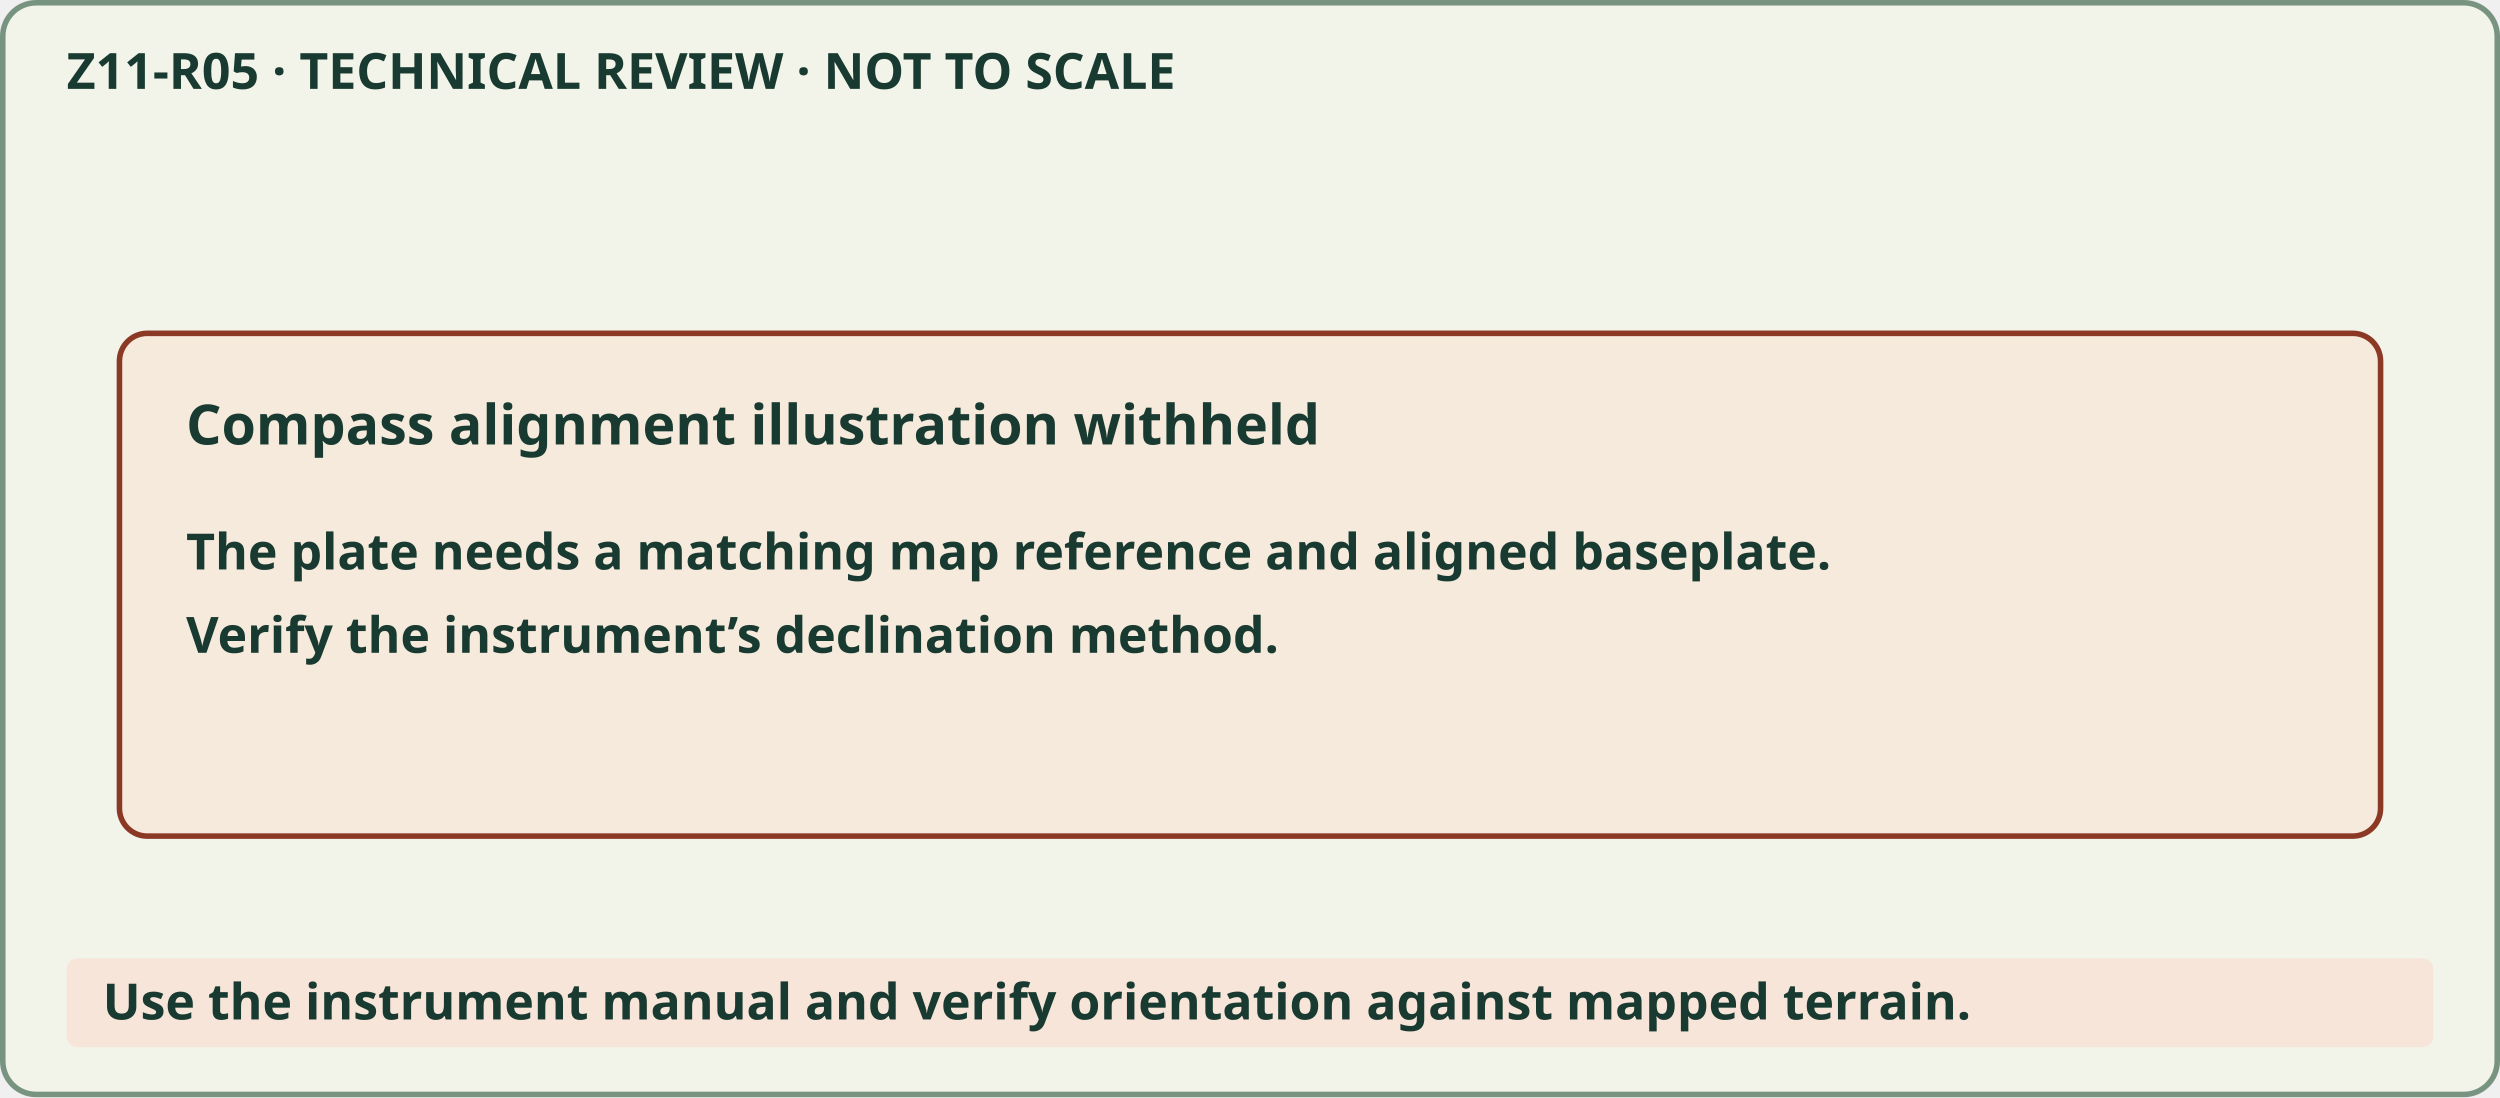
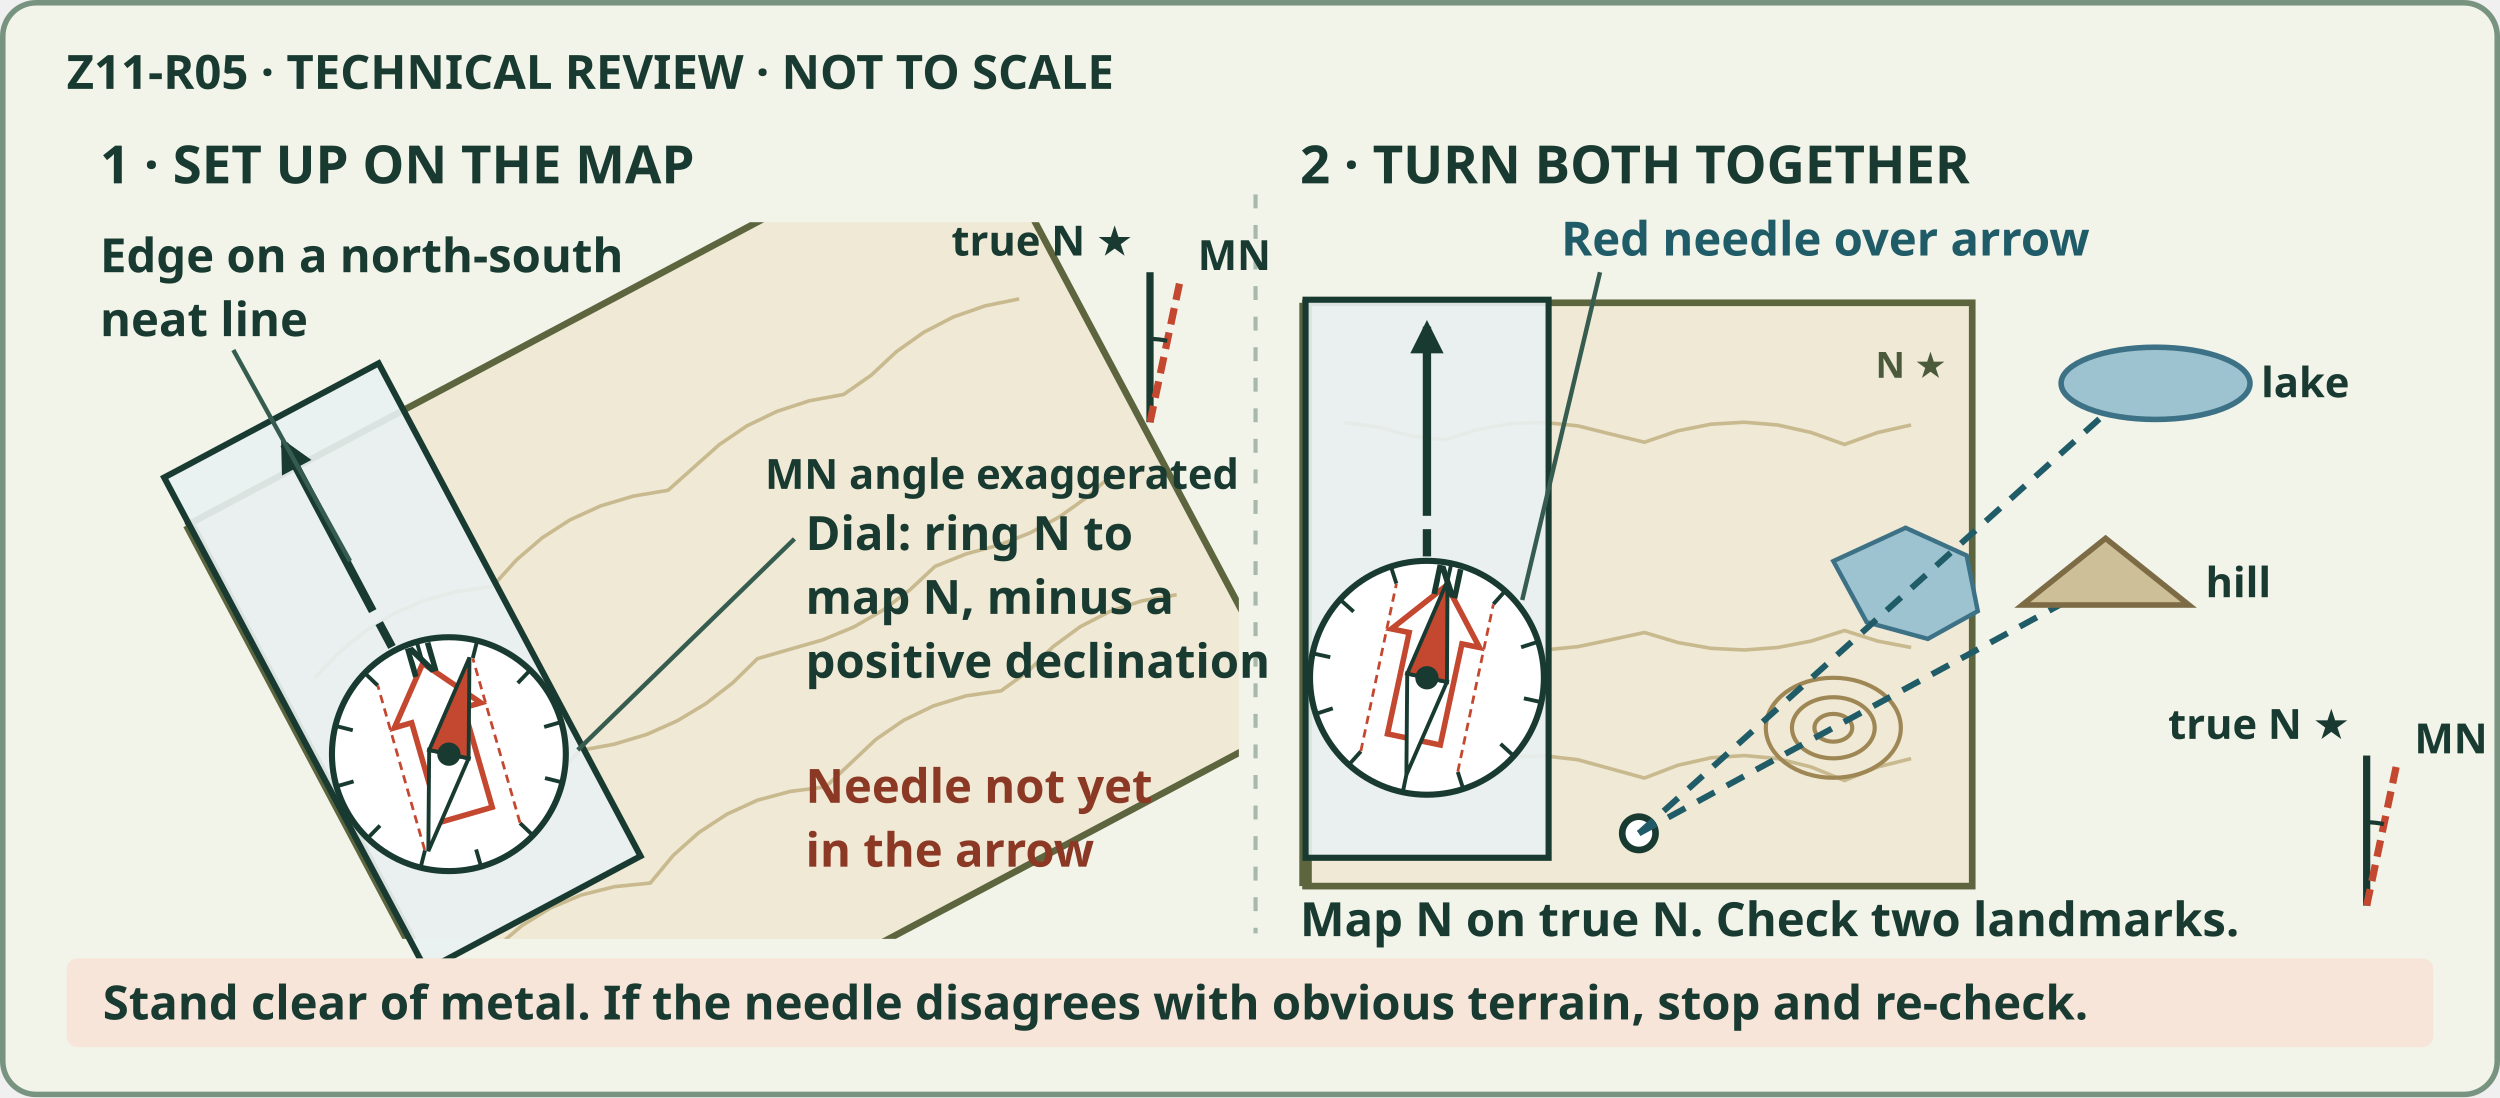
<svg xmlns="http://www.w3.org/2000/svg" viewBox="0 0 900 395" role="img" aria-labelledby="title desc">
  <defs>
-     <marker id="a" viewBox="0 0 10 10" refX="8" refY="5" markerWidth="5" markerHeight="5" orient="auto">
-       <path d="M0 0L10 5L0 10Z" fill="#205b68" />
+     <marker id="a" viewBox="0 0 10 10" refX="8" refY="5" markerWidth="4" markerHeight="4" orient="auto">
+       <path d="M0 0L10 5L0 10Z" fill="#183a30" />
    </marker>
-     <marker id="b" viewBox="0 0 10 10" refX="8" refY="5" markerWidth="5" markerHeight="5" orient="auto">
-       <path d="M0 0L10 5L0 10Z" fill="#8b3825" />
-     </marker>
+     <clipPath id="clip-setup">
+       <rect x="26" y="80" width="420" height="258" />
+     </clipPath>
+     <clipPath id="clip-oriented">
+       <rect x="458" y="80" width="418" height="258" />
+     </clipPath>
  </defs>
-   <style>text{font:650 20px system-ui,sans-serif;fill:#183a30}.small{font-size:18px}.warn{fill:#8b3825}.arrow{stroke:#205b68;stroke-width:4;fill:none;marker-end:url(#a)}.reverse{stroke:#8b3825;stroke-width:4;fill:none;marker-end:url(#b)}</style>
+   <style>text{font:650 19px system-ui,sans-serif;fill:#183a30}.small{font-size:17px}.tiny{font-size:15px}.map{font-size:13px;fill:#4b5a3b}.warn{fill:#8b3825}.ok{fill:#205b68}.num{font-size:15px;font-weight:750;fill:#fff}.lead{fill:none;stroke:#365c50;stroke-width:1.6}</style>
  <rect x="1" y="1" width="898" height="393" rx="12" fill="#f2f3e9" stroke="#789481" stroke-width="2" />
  <text x="24" y="32" class="small">Z11-R05 · TECHNICAL REVIEW · NOT TO SCALE</text>
-   <rect x="43" y="120" width="814" height="181" rx="10" fill="#f5eadb" stroke="#8b3825" stroke-width="2" />
-   <text x="67" y="160">Compass alignment illustration withheld</text>
-   <text x="67" y="205" class="small">The plate needs a matching map reference and aligned baseplate.</text>
-   <text x="67" y="235" class="small">Verify the instrument’s declination method.</text>
+   <path d="M452 70V336" stroke="#a7b9ab" stroke-width="1.5" stroke-dasharray="5 6" />
+   <g id="panel-setup">
+     <text x="36" y="66">1 · SET UP ON THE MAP</text>
+     <g clip-path="url(#clip-setup)">
+       <g id="map-before">
+         <polygon points="185.4,409.5 468.0,259.3 350.6,38.5 68.0,188.7" fill="#efe9d5" stroke="#5d653e" stroke-width="2.4" />
+         <line id="map-before-neatline" x1="185.4" y1="409.5" x2="68.0" y2="188.7" stroke="#5d653e" stroke-width="4.5" />
+         <text x="341.5" y="73.3" class="map" text-anchor="middle" transform="rotate(-28.0 341.5 68.3)">N ★</text>
+         <polyline points="170.1,350.9 178.5,341.2 187.9,333.2 198.1,326.9 209.2,322.2 221.2,319.2 234.1,317.9 242.4,307.9 251.6,299.7 261.7,293.1 272.6,288.1 284.5,284.9 297.2,283.3 306.3,274.7 315.3,266.2 325.3,259.3 336.1,254.1 347.8,250.5 360.4,248.7 370.2,241.6 379.1,232.8 388.9,225.6 399.6,220.1 411.1,216.3 423.6,214.1" fill="none" stroke="#c8b98f" stroke-width="1.3" />
+         <polyline points="145.5,304.7 157.8,302.2 169.4,298.4 180.3,293.3 190.5,286.9 200.0,279.2 208.8,270.2 221.1,267.9 232.8,264.4 243.8,259.5 254.1,253.3 263.8,245.8 272.7,237.1 284.5,233.7 296.3,230.3 307.4,225.7 317.8,219.7 327.5,212.4 336.6,203.9 347.8,199.4 359.7,196.2 370.9,191.8 381.5,186.0 391.3,179.0 400.5,170.7" fill="none" stroke="#c8b98f" stroke-width="1.3" />
+         <polyline points="113.3,244.1 122.0,234.9 131.5,227.2 141.8,220.9 152.8,216.1 164.7,212.9 177.3,211.1 185.9,201.6 195.2,193.6 205.3,187.1 216.3,182.1 228.0,178.6 240.5,176.5 249.7,168.3 258.9,160.1 268.9,153.3 279.7,148.1 291.3,144.3 303.7,142.0 313.6,135.1 322.7,126.6 332.6,119.6 343.2,114.1 354.7,110.1 366.9,107.6" fill="none" stroke="#c8b98f" stroke-width="1.3" />
+       </g>
+     </g>
+     <g id="compass-before">
+       <polygon points="153.4,349.3 230.6,308.2 136.3,130.8 59.1,171.9" fill="#e9f1f2" fill-opacity=".9" stroke="#183a30" stroke-width="2.2" />
+       <line id="compass-before-travel" x1="134.2" y1="220.0" x2="102.3" y2="159.9" stroke="#183a30" stroke-width="3" marker-end="url(#a)" />
+       <line x1="141.1" y1="232.9" x2="136.5" y2="224.3" stroke="#183a30" stroke-width="3" />
+       <circle cx="161.6" cy="271.5" r="42.1" fill="#ffffff" stroke="#183a30" stroke-width="2.2" />
+       <line x1="151.8" y1="237.3" x2="150.0" y2="231.0" stroke="#183a30" stroke-width="1.4" />
+       <line x1="170.2" y1="236.9" x2="171.8" y2="230.6" stroke="#183a30" stroke-width="1.4" />
+       <line x1="186.4" y1="245.9" x2="190.9" y2="241.2" stroke="#183a30" stroke-width="1.4" />
+       <line x1="195.9" y1="261.7" x2="202.1" y2="259.9" stroke="#183a30" stroke-width="1.4" />
+       <line x1="196.2" y1="280.1" x2="202.5" y2="281.7" stroke="#183a30" stroke-width="1.4" />
+       <line x1="187.2" y1="296.3" x2="191.9" y2="300.8" stroke="#183a30" stroke-width="1.4" />
+       <line x1="171.4" y1="305.8" x2="173.2" y2="312.0" stroke="#183a30" stroke-width="1.4" />
+       <line x1="153.0" y1="306.1" x2="151.4" y2="312.4" stroke="#183a30" stroke-width="1.4" />
+       <line x1="136.8" y1="297.2" x2="132.3" y2="301.8" stroke="#183a30" stroke-width="1.4" />
+       <line x1="127.3" y1="281.3" x2="121.1" y2="283.1" stroke="#183a30" stroke-width="1.4" />
+       <line x1="127.0" y1="262.9" x2="120.7" y2="261.3" stroke="#183a30" stroke-width="1.4" />
+       <line x1="136.0" y1="246.8" x2="131.3" y2="242.3" stroke="#183a30" stroke-width="1.4" />
+       <line x1="152.9" y1="306.0" x2="136.0" y2="246.8" stroke="#c4472f" stroke-width="1" stroke-dasharray="3 2" />
+       <line x1="187.2" y1="296.2" x2="170.2" y2="237.0" stroke="#c4472f" stroke-width="1" stroke-dasharray="3 2" />
+       <polygon id="compass-before-orienting" data-bearing="344.000" points="158.5,296.0 177.2,290.6 166.9,254.8 173.1,253.0 152.2,238.8 142.0,262.0 148.2,260.2" fill="none" stroke="#c4472f" stroke-width="2" />
+       <text x="152.2" y="242.8" class="tiny" text-anchor="middle" font-size="18" transform="rotate(-16.0 152.2 238.8)" fill="#183a30">N</text>
+       <polygon points="154.5,270.0 154.2,306.4 168.7,273.0" fill="#ffffff" stroke="#183a30" stroke-width="1.4" />
+       <polygon id="compass-before-needle" data-bearing="12.000" points="154.5,270.0 169.0,236.7 168.7,273.0" fill="#c4472f" stroke="#183a30" stroke-width="1.4" />
+       <circle cx="161.6" cy="271.5" r="4.2" fill="#183a30" />
+     </g>
+     <g id="key-before">
+       <line id="key-before-true" x1="414" y1="152" x2="414" y2="98" stroke="#183a30" stroke-width="2.6" />
+       <text x="408" y="92" class="tiny" text-anchor="end">true N ★</text>
+       <line id="key-before-magnetic" x1="414" y1="152" x2="425.23" y2="99.18" stroke="#c4472f" stroke-width="2.6" stroke-dasharray="6 3" />
+       <text x="431.2" y="97.2" class="tiny" fill="#a53a24">MN</text>
+       <path d="M414.0 122.0A30 30 0 0 1 420.2 122.7" fill="none" stroke="#183a30" stroke-width="1.5" />
+     </g>
+     <text x="36" y="98" class="small">Edge on a north-south</text>
+     <text x="36" y="121" class="small">neat line</text>
+     <path class="lead" d="M126 202L84 126" />
+     <path class="lead" d="M208 270L286 194" />
+     <text x="290" y="198" class="small">Dial: ring N to</text>
+     <text x="290" y="221" class="small">map N, minus a</text>
+     <text x="290" y="244" class="small">positive declination</text>
+     <text x="290" y="289" class="small warn">Needle not yet</text>
+     <text x="290" y="312" class="small warn">in the arrow</text>
+   </g>
+   <g id="panel-oriented">
+     <text x="468" y="66">2 · TURN BOTH TOGETHER</text>
+     <g clip-path="url(#clip-oriented)">
+       <g id="map-after">
+         <polygon points="470.0,319.0 710.0,319.0 710.0,109.0 470.0,109.0" fill="#efe9d5" stroke="#5d653e" stroke-width="2.4" />
+         <line id="map-after-neatline" x1="470.0" y1="319.0" x2="470.0" y2="109.0" stroke="#5d653e" stroke-width="4.5" />
+         <text x="688.0" y="136.0" class="map" text-anchor="middle" transform="rotate(0.0 688.0 131.0)">N ★</text>
+         <polyline points="484.0,272.2 496.0,273.9 508.0,277.5 520.0,279.2 532.0,274.9 544.0,272.5 556.0,272.1 568.0,273.5 580.0,276.8 592.0,280.1 604.0,275.5 616.0,272.8 628.0,272.0 640.0,273.1 652.0,276.1 664.0,281.0 676.0,276.1 688.0,273.1" fill="none" stroke="#c8b98f" stroke-width="1.3" />
+         <polyline points="484.0,233.9 496.0,232.5 508.0,229.7 520.0,228.4 532.0,231.7 544.0,233.6 556.0,234.0 568.0,232.8 580.0,230.3 592.0,227.7 604.0,231.3 616.0,233.4 628.0,234.0 640.0,233.1 652.0,230.8 664.0,227.0 676.0,230.8 688.0,233.1" fill="none" stroke="#c8b98f" stroke-width="1.3" />
+         <polyline points="484.0,152.1 496.0,153.7 508.0,156.9 520.0,158.4 532.0,154.6 544.0,152.5 556.0,152.1 568.0,153.3 580.0,156.3 592.0,159.2 604.0,155.1 616.0,152.7 628.0,152.0 640.0,153.0 652.0,155.7 664.0,160.0 676.0,155.7 688.0,153.0" fill="none" stroke="#c8b98f" stroke-width="1.3" />
+         <polygon points="660.0,202.0 686.0,190.0 708.0,200.0 712.0,220.0 694.0,230.0 672.0,224.0" fill="#9cc3cf" stroke="#3d7186" stroke-width="1.6" />
+         <ellipse cx="660.0" cy="262.0" rx="24.3" ry="18.0" fill="none" stroke="#9e8755" stroke-width="1.5" transform="rotate(0.0 660.0 262.0)" />
+         <ellipse cx="660.0" cy="262.0" rx="14.9" ry="11.0" fill="none" stroke="#9e8755" stroke-width="1.5" transform="rotate(0.0 660.0 262.0)" />
+         <ellipse cx="660.0" cy="262.0" rx="6.8" ry="5.0" fill="none" stroke="#9e8755" stroke-width="1.5" transform="rotate(0.0 660.0 262.0)" />
+         <circle cx="590.0" cy="300.0" r="6" fill="#ffffff" stroke="#183a30" stroke-width="2.4" />
+       </g>
+     </g>
+     <g id="compass-after">
+       <polygon points="470.0,308.8 557.5,308.8 557.5,107.9 470.0,107.9" fill="#e9f1f2" fill-opacity=".9" stroke="#183a30" stroke-width="2.2" />
+       <line id="compass-after-travel" x1="513.7" y1="185.7" x2="513.7" y2="117.6" stroke="#183a30" stroke-width="3" marker-end="url(#a)" />
+       <line x1="513.7" y1="200.3" x2="513.7" y2="190.5" stroke="#183a30" stroke-width="3" />
+       <circle cx="513.7" cy="244.0" r="42.1" fill="#ffffff" stroke="#183a30" stroke-width="2.2" />
+       <line x1="521.1" y1="209.1" x2="522.5" y2="202.8" stroke="#183a30" stroke-width="1.4" />
+       <line x1="537.6" y1="217.5" x2="541.9" y2="212.7" stroke="#183a30" stroke-width="1.4" />
+       <line x1="547.6" y1="233.0" x2="553.8" y2="231.0" stroke="#183a30" stroke-width="1.4" />
+       <line x1="548.6" y1="251.4" x2="554.9" y2="252.8" stroke="#183a30" stroke-width="1.4" />
+       <line x1="540.2" y1="267.8" x2="545.0" y2="272.2" stroke="#183a30" stroke-width="1.4" />
+       <line x1="524.8" y1="277.9" x2="526.8" y2="284.1" stroke="#183a30" stroke-width="1.4" />
+       <line x1="506.3" y1="278.9" x2="505.0" y2="285.2" stroke="#183a30" stroke-width="1.4" />
+       <line x1="489.9" y1="270.5" x2="485.6" y2="275.3" stroke="#183a30" stroke-width="1.4" />
+       <line x1="479.8" y1="255.0" x2="473.7" y2="257.0" stroke="#183a30" stroke-width="1.4" />
+       <line x1="478.9" y1="236.6" x2="472.5" y2="235.2" stroke="#183a30" stroke-width="1.4" />
+       <line x1="487.3" y1="220.2" x2="482.4" y2="215.8" stroke="#183a30" stroke-width="1.4" />
+       <line x1="502.7" y1="210.1" x2="500.7" y2="203.9" stroke="#183a30" stroke-width="1.4" />
+       <line x1="489.9" y1="270.4" x2="502.7" y2="210.2" stroke="#c4472f" stroke-width="1" stroke-dasharray="3 2" />
+       <line x1="524.8" y1="277.8" x2="537.6" y2="217.6" stroke="#c4472f" stroke-width="1" stroke-dasharray="3 2" />
+       <polygon id="compass-after-orienting" data-bearing="12.000" points="499.5,264.2 518.5,268.2 526.3,231.8 532.6,233.1 520.8,210.7 500.9,226.4 507.3,227.7" fill="none" stroke="#c4472f" stroke-width="2" />
+       <text x="520.8" y="214.7" class="tiny" text-anchor="middle" font-size="18" transform="rotate(12.0 520.8 210.7)" fill="#183a30">N</text>
+       <polygon points="506.6,242.5 506.3,278.9 520.9,245.5" fill="#ffffff" stroke="#183a30" stroke-width="1.4" />
+       <polygon id="compass-after-needle" data-bearing="12.000" points="506.6,242.5 521.1,209.1 520.9,245.5" fill="#c4472f" stroke="#183a30" stroke-width="1.4" />
+       <circle cx="513.7" cy="244.0" r="4.2" fill="#183a30" />
+     </g>
+     <line id="sight-hill" x1="590.0" y1="300.0" x2="758.0" y2="208.8" stroke="#205b68" stroke-width="2.2" stroke-dasharray="7 5" />
+     <line id="sight-lake" x1="590.0" y1="300.0" x2="770.0" y2="138.0" stroke="#205b68" stroke-width="2.2" stroke-dasharray="7 5" />
+     <path d="M728.0 217.8L758.0 193.8L788.0 217.8Z" fill="#cdbf98" stroke="#7d6b45" stroke-width="2" />
+     <ellipse cx="776.0" cy="138.0" rx="34" ry="13" fill="#9cc3cf" stroke="#3d7186" stroke-width="2" />
+     <text x="794" y="215" class="tiny">hill</text>
+     <text x="814" y="143" class="tiny">lake</text>
+     <g id="key-after">
+       <line id="key-after-true" x1="852" y1="326" x2="852" y2="272" stroke="#183a30" stroke-width="2.6" />
+       <text x="846" y="266" class="tiny" text-anchor="end">true N ★</text>
+       <line id="key-after-magnetic" x1="852" y1="326" x2="863.23" y2="273.18" stroke="#c4472f" stroke-width="2.6" stroke-dasharray="6 3" />
+       <text x="869.2" y="271.2" class="tiny" fill="#a53a24">MN</text>
+       <path d="M852.0 296.0A30 30 0 0 1 858.2 296.7" fill="none" stroke="#183a30" stroke-width="1.5" />
+     </g>
+     <path class="lead" d="M548 216L576 98" />
+     <text x="562" y="92" class="small ok">Red needle over arrow</text>
+     <text x="468" y="337" class="small">Map N on true N. Check two landmarks.</text>
+   </g>
+   <text x="446" y="176" class="tiny" text-anchor="end">MN angle exaggerated</text>
  <rect x="24" y="345" width="852" height="32" rx="4" fill="#f7e5d9" />
-   <text x="37" y="367" class="small">Use the instrument manual and verify orientation against mapped terrain.</text>
+   <text x="37" y="367" class="small">Stand clear of metal. If the needle disagrees with obvious terrain, stop and re-check.</text>
</svg>
